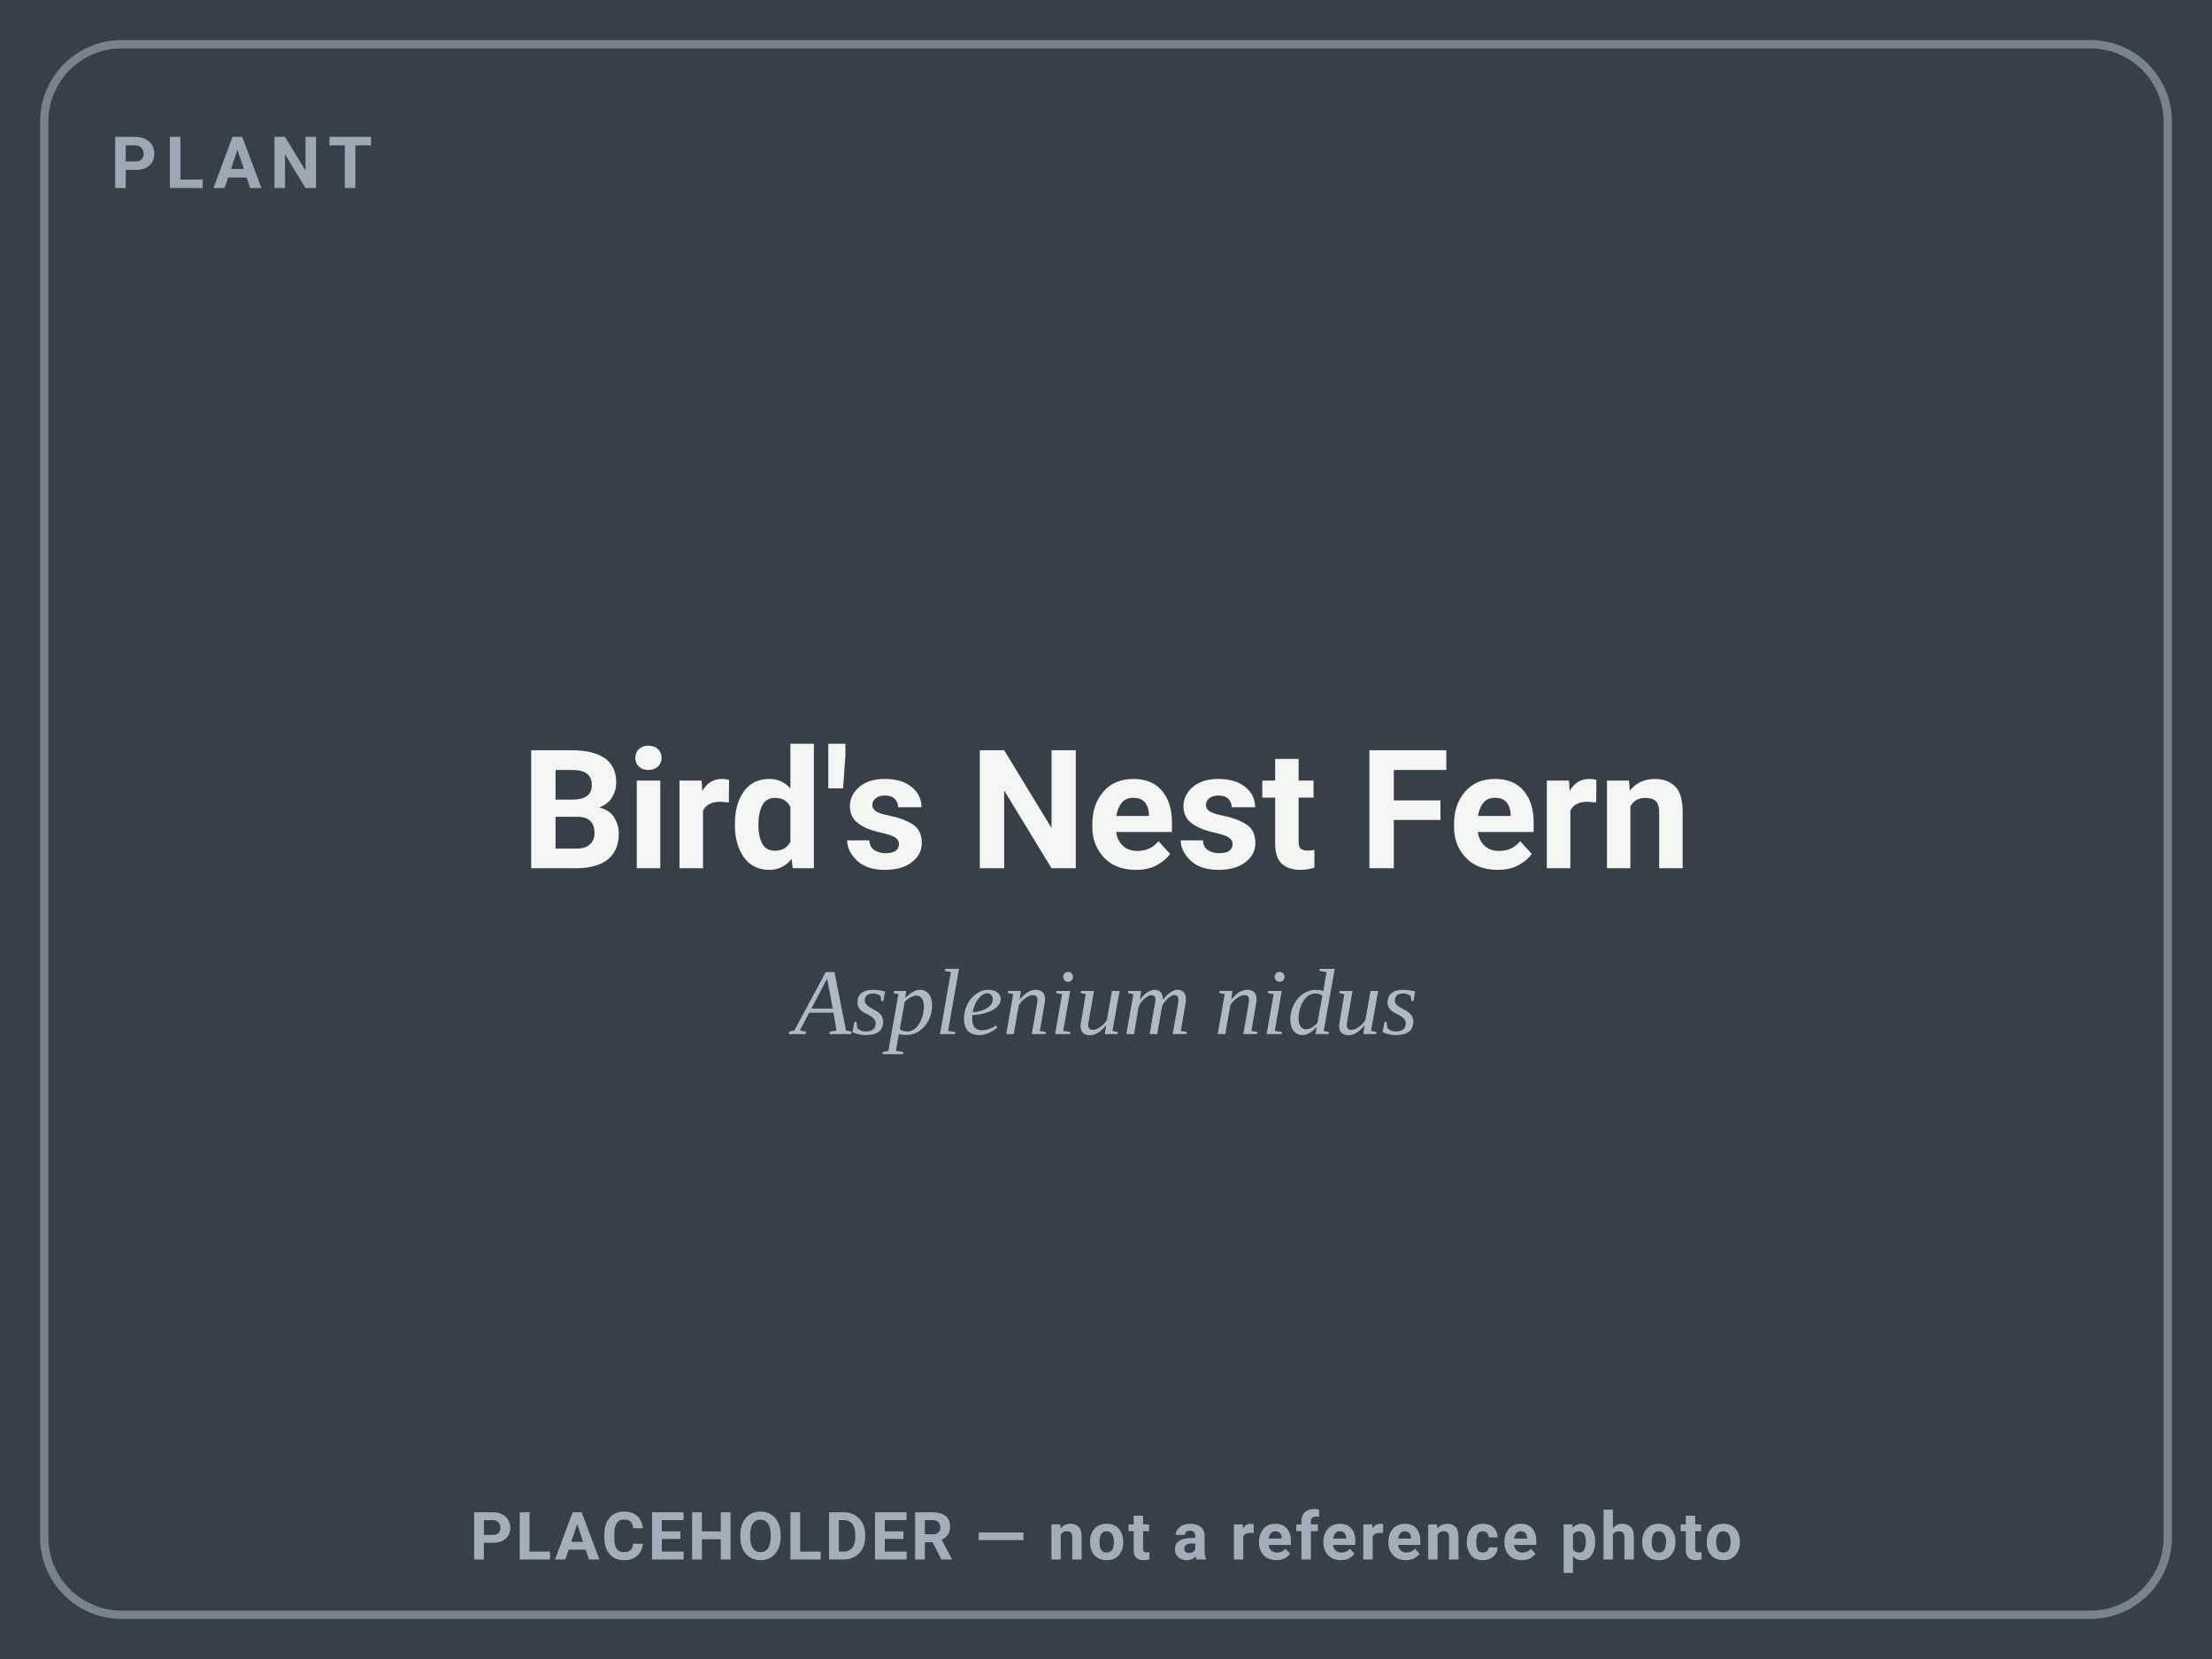
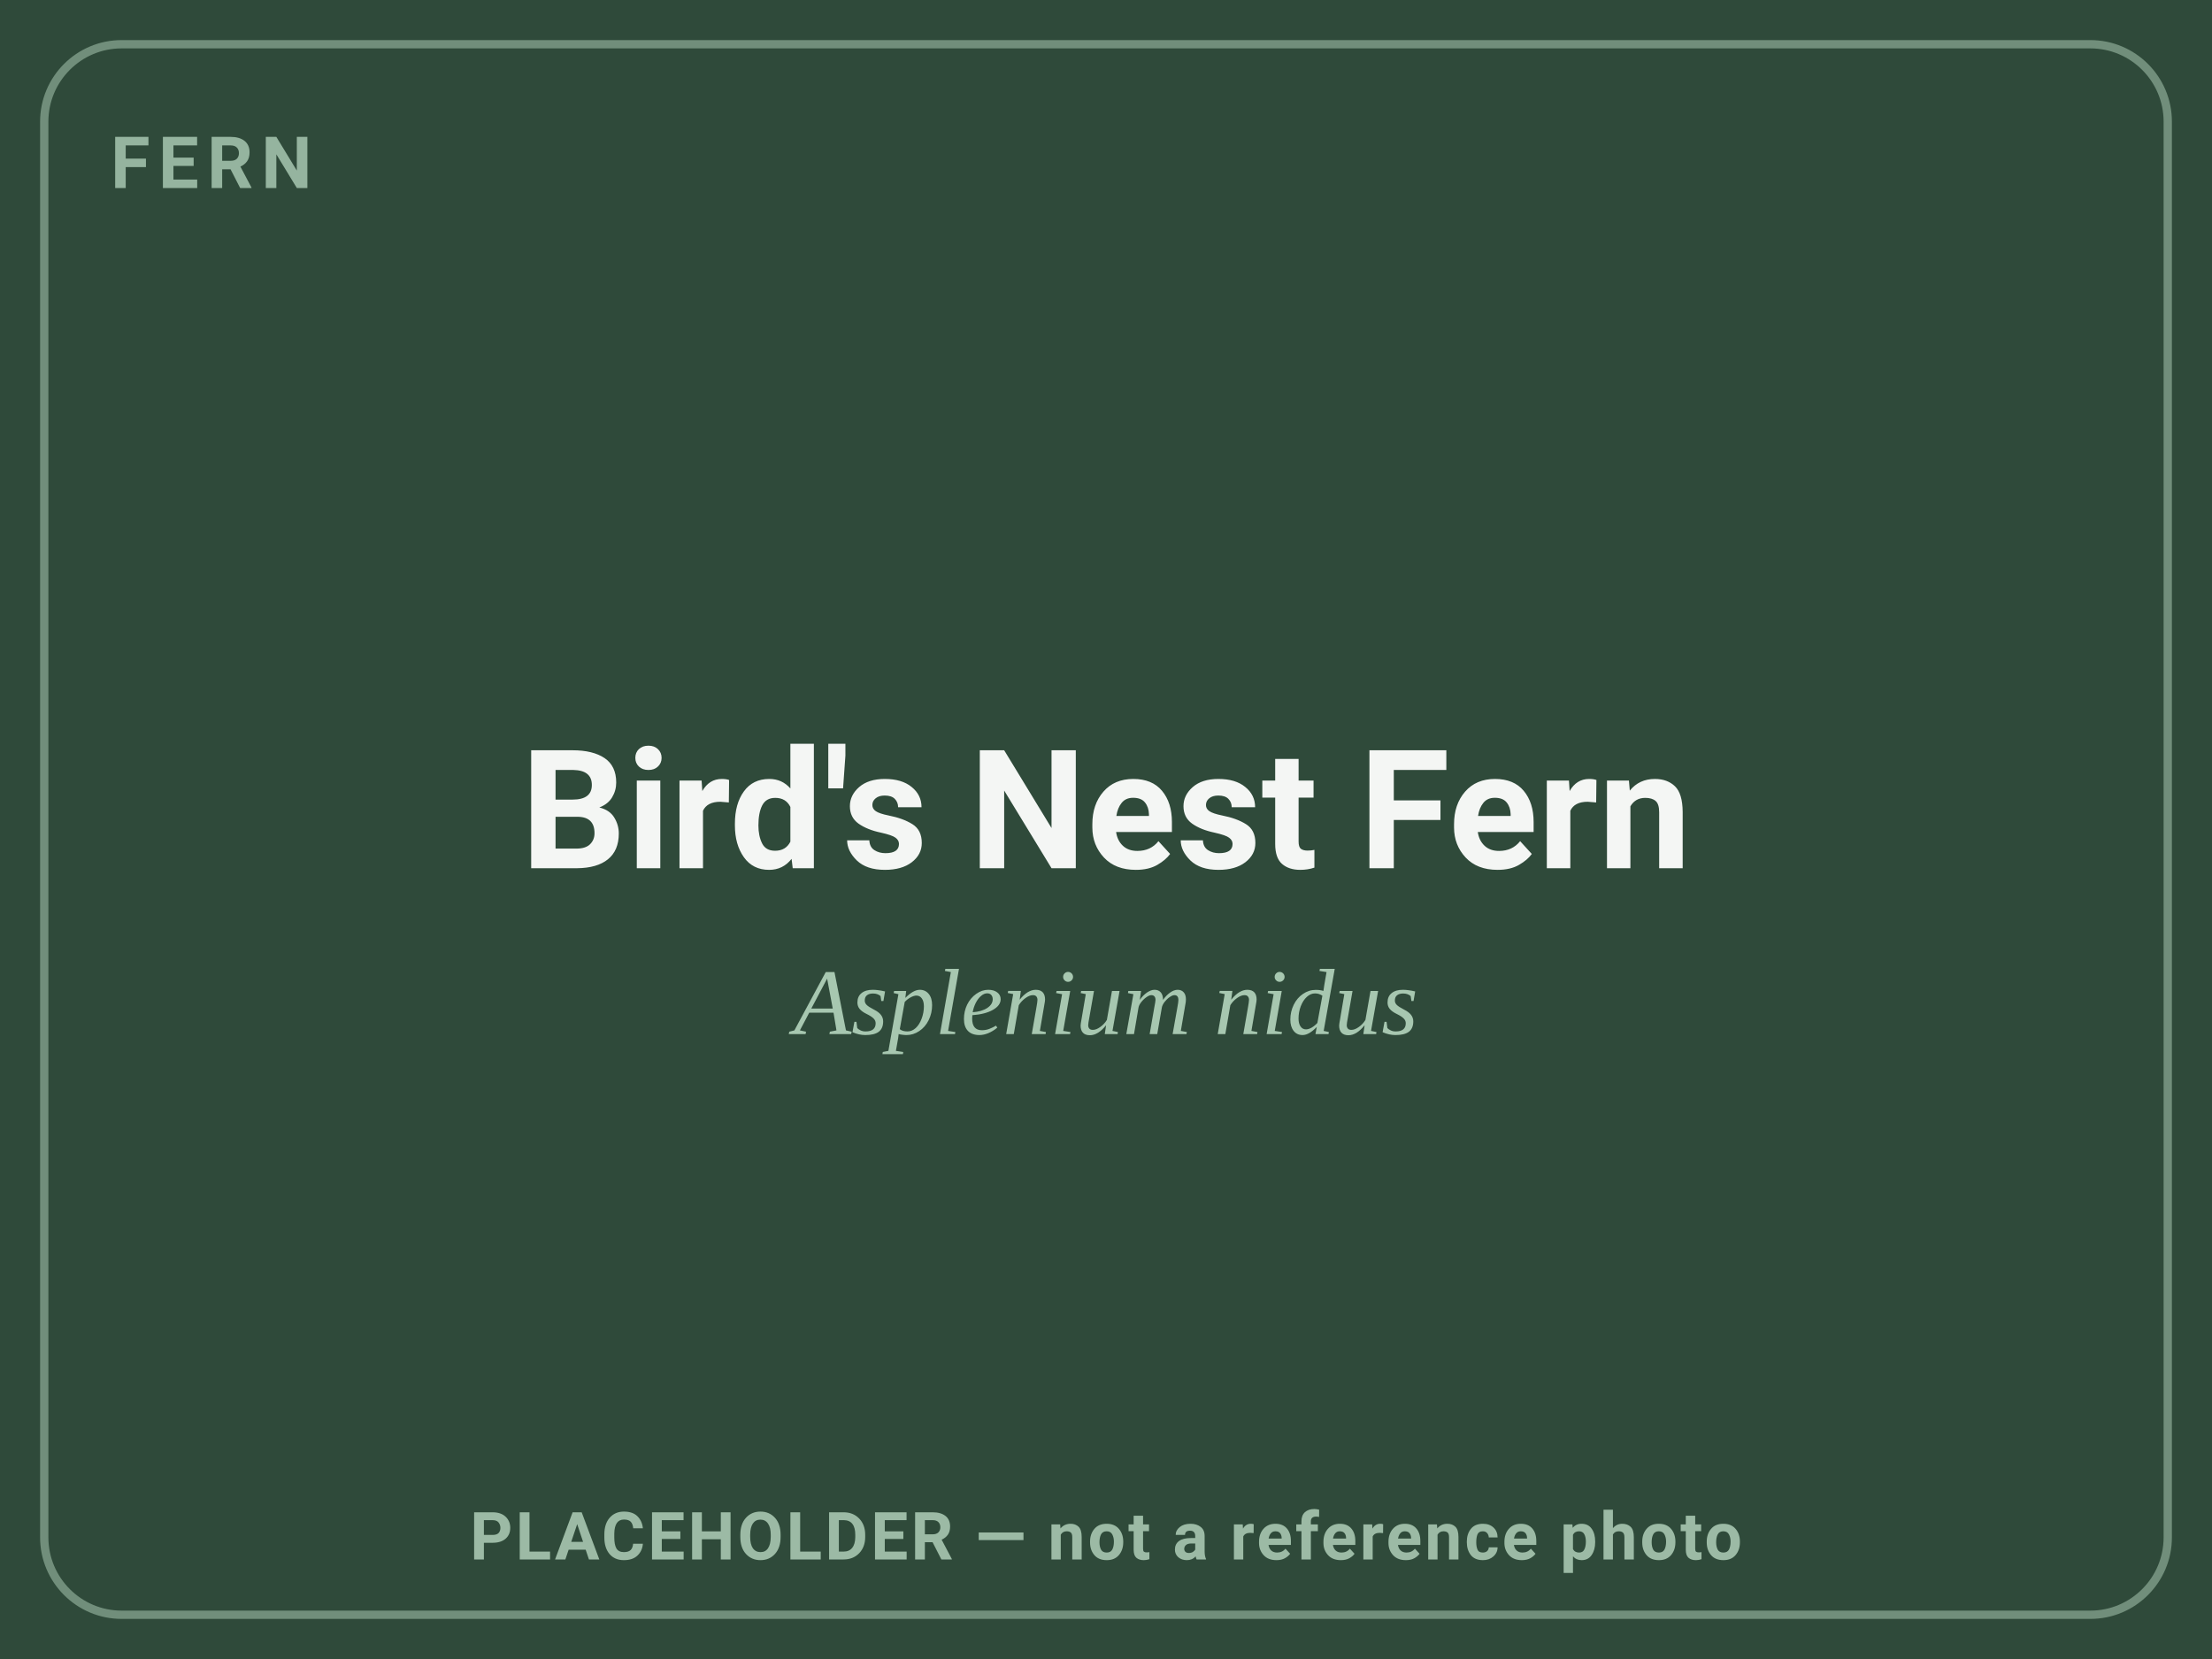
<svg xmlns="http://www.w3.org/2000/svg" viewBox="0 0 400 300" role="img" aria-label="Stylized placeholder for Bird's Nest Fern — not a reference photo">
-   <rect width="400" height="300" fill="#374049" />
-   <rect x="8" y="8" width="384" height="284" rx="14" fill="none" stroke="#aebac6" stroke-width="1.5" opacity="0.55" />
-   <text x="20" y="34" font-family="-apple-system, Segoe UI, Roboto, sans-serif" font-size="13" font-weight="600" letter-spacing="1.5" fill="#aebac6" opacity="0.85">PLANT</text>
+   <rect width="400" height="300" fill="#2f4a3a" />
+   <rect x="8" y="8" width="384" height="284" rx="14" fill="none" stroke="#a7c7b0" stroke-width="1.5" opacity="0.55" />
+   <text x="20" y="34" font-family="-apple-system, Segoe UI, Roboto, sans-serif" font-size="13" font-weight="600" letter-spacing="1.5" fill="#a7c7b0" opacity="0.85">FERN</text>
  <text x="200" text-anchor="middle" font-family="-apple-system, Segoe UI, Roboto, sans-serif" font-size="30" font-weight="700" fill="#f4f6f4">
    <tspan x="200" y="157">Bird's Nest Fern</tspan>
  </text>
-   <text x="200" y="187" text-anchor="middle" font-family="Georgia, Times New Roman, serif" font-style="italic" font-size="17" fill="#aebac6">Asplenium nidus</text>
-   <text x="200" y="282" text-anchor="middle" font-family="-apple-system, Segoe UI, Roboto, sans-serif" font-size="12" font-weight="600" letter-spacing="0.5" fill="#aebac6" opacity="0.9">PLACEHOLDER — not a reference photo</text>
+   <text x="200" y="187" text-anchor="middle" font-family="Georgia, Times New Roman, serif" font-style="italic" font-size="17" fill="#a7c7b0">Asplenium nidus</text>
+   <text x="200" y="282" text-anchor="middle" font-family="-apple-system, Segoe UI, Roboto, sans-serif" font-size="12" font-weight="600" letter-spacing="0.5" fill="#a7c7b0" opacity="0.9">PLACEHOLDER — not a reference photo</text>
</svg>
